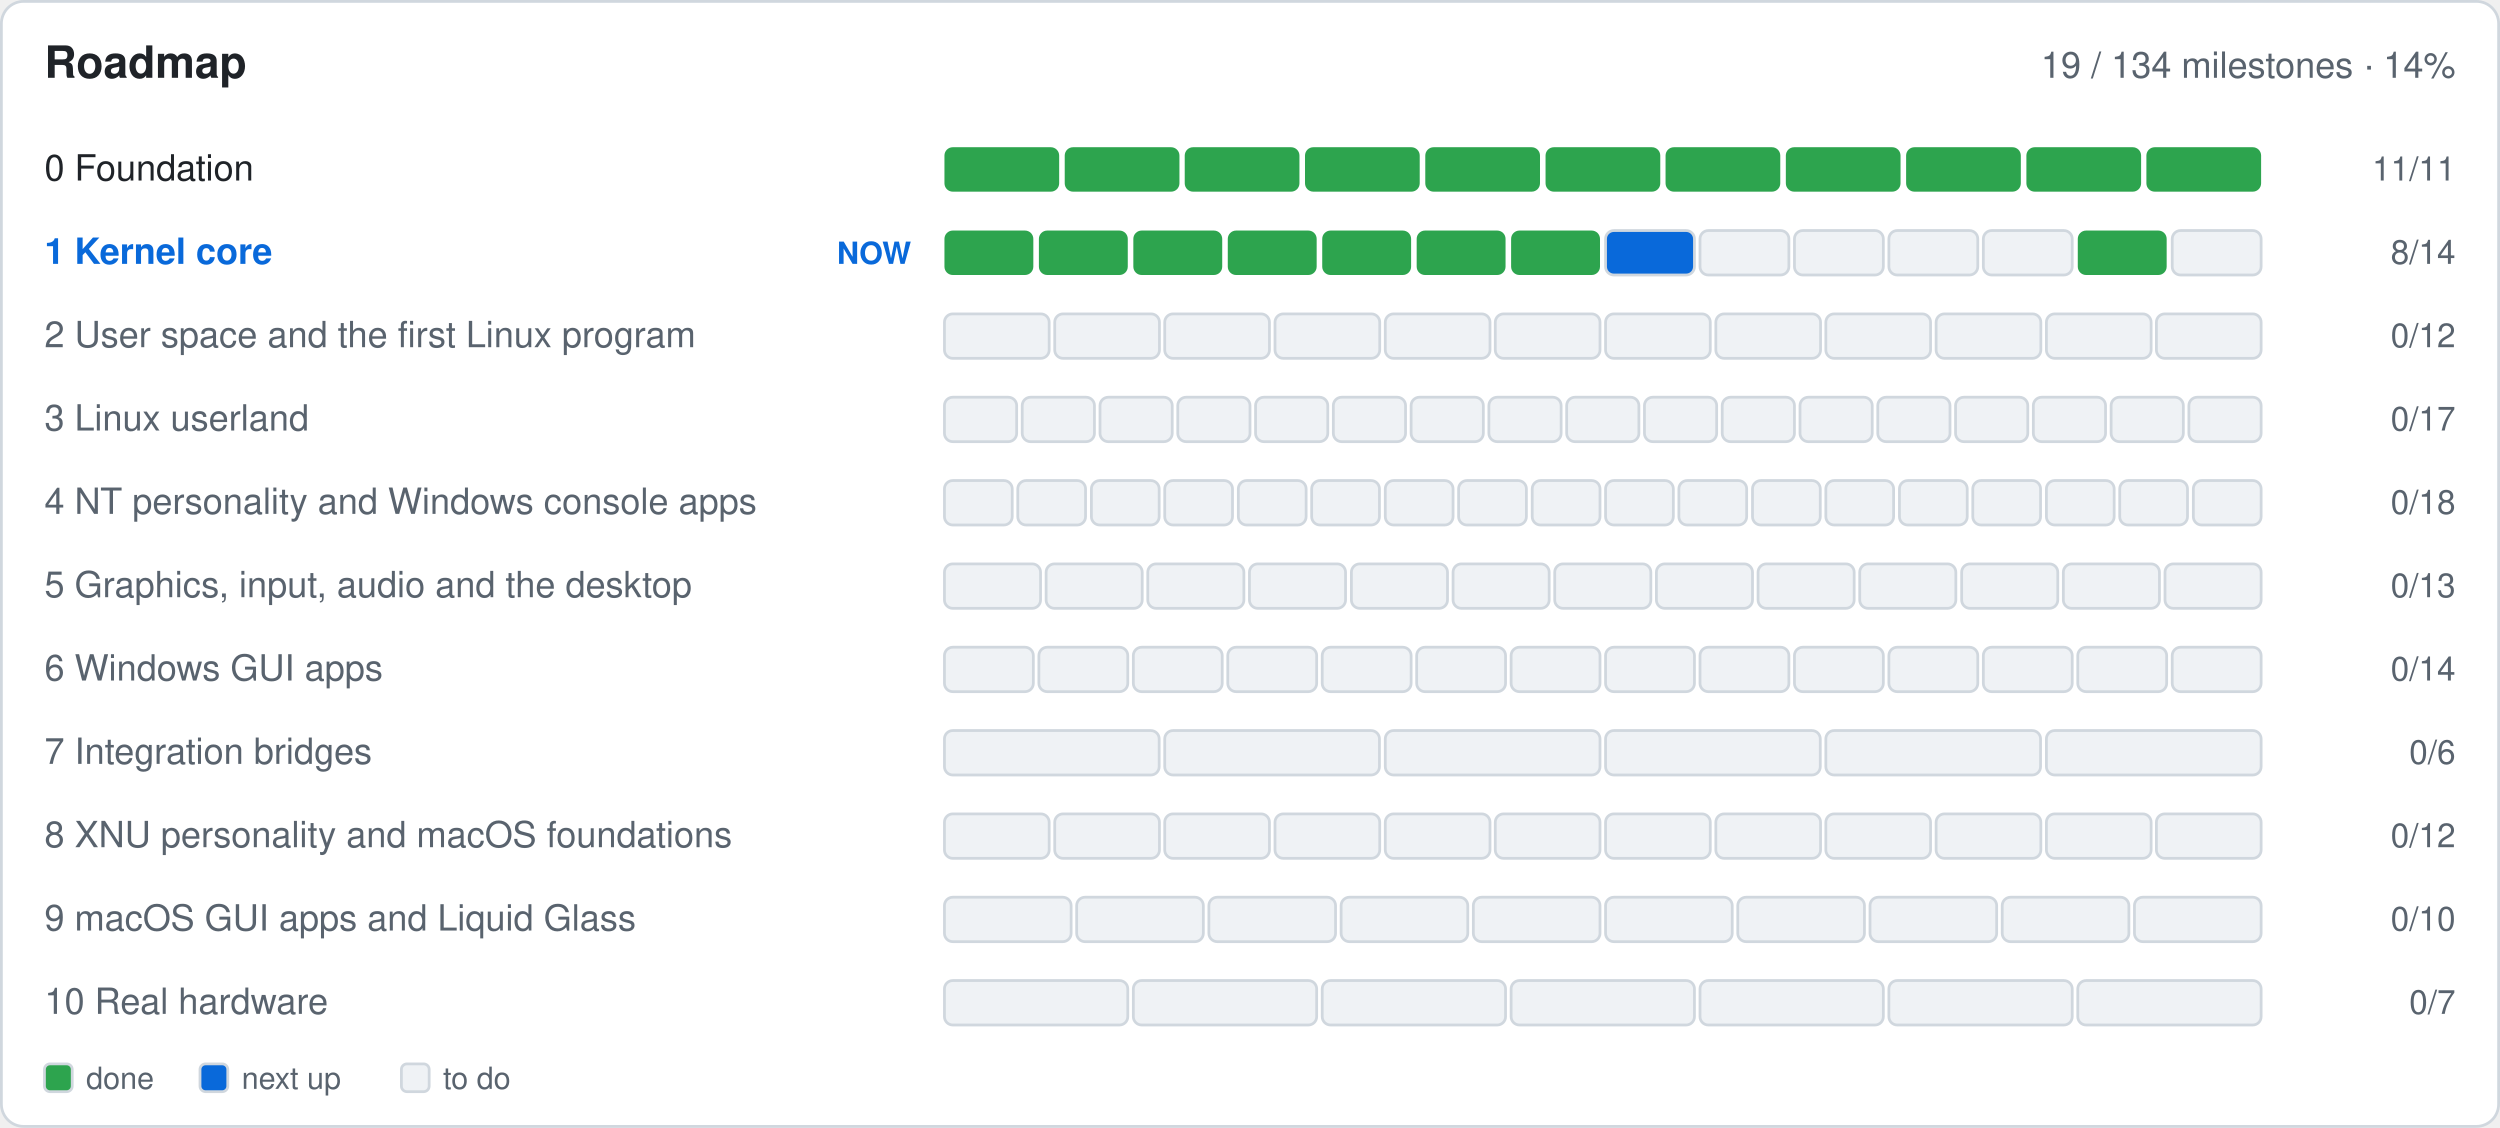
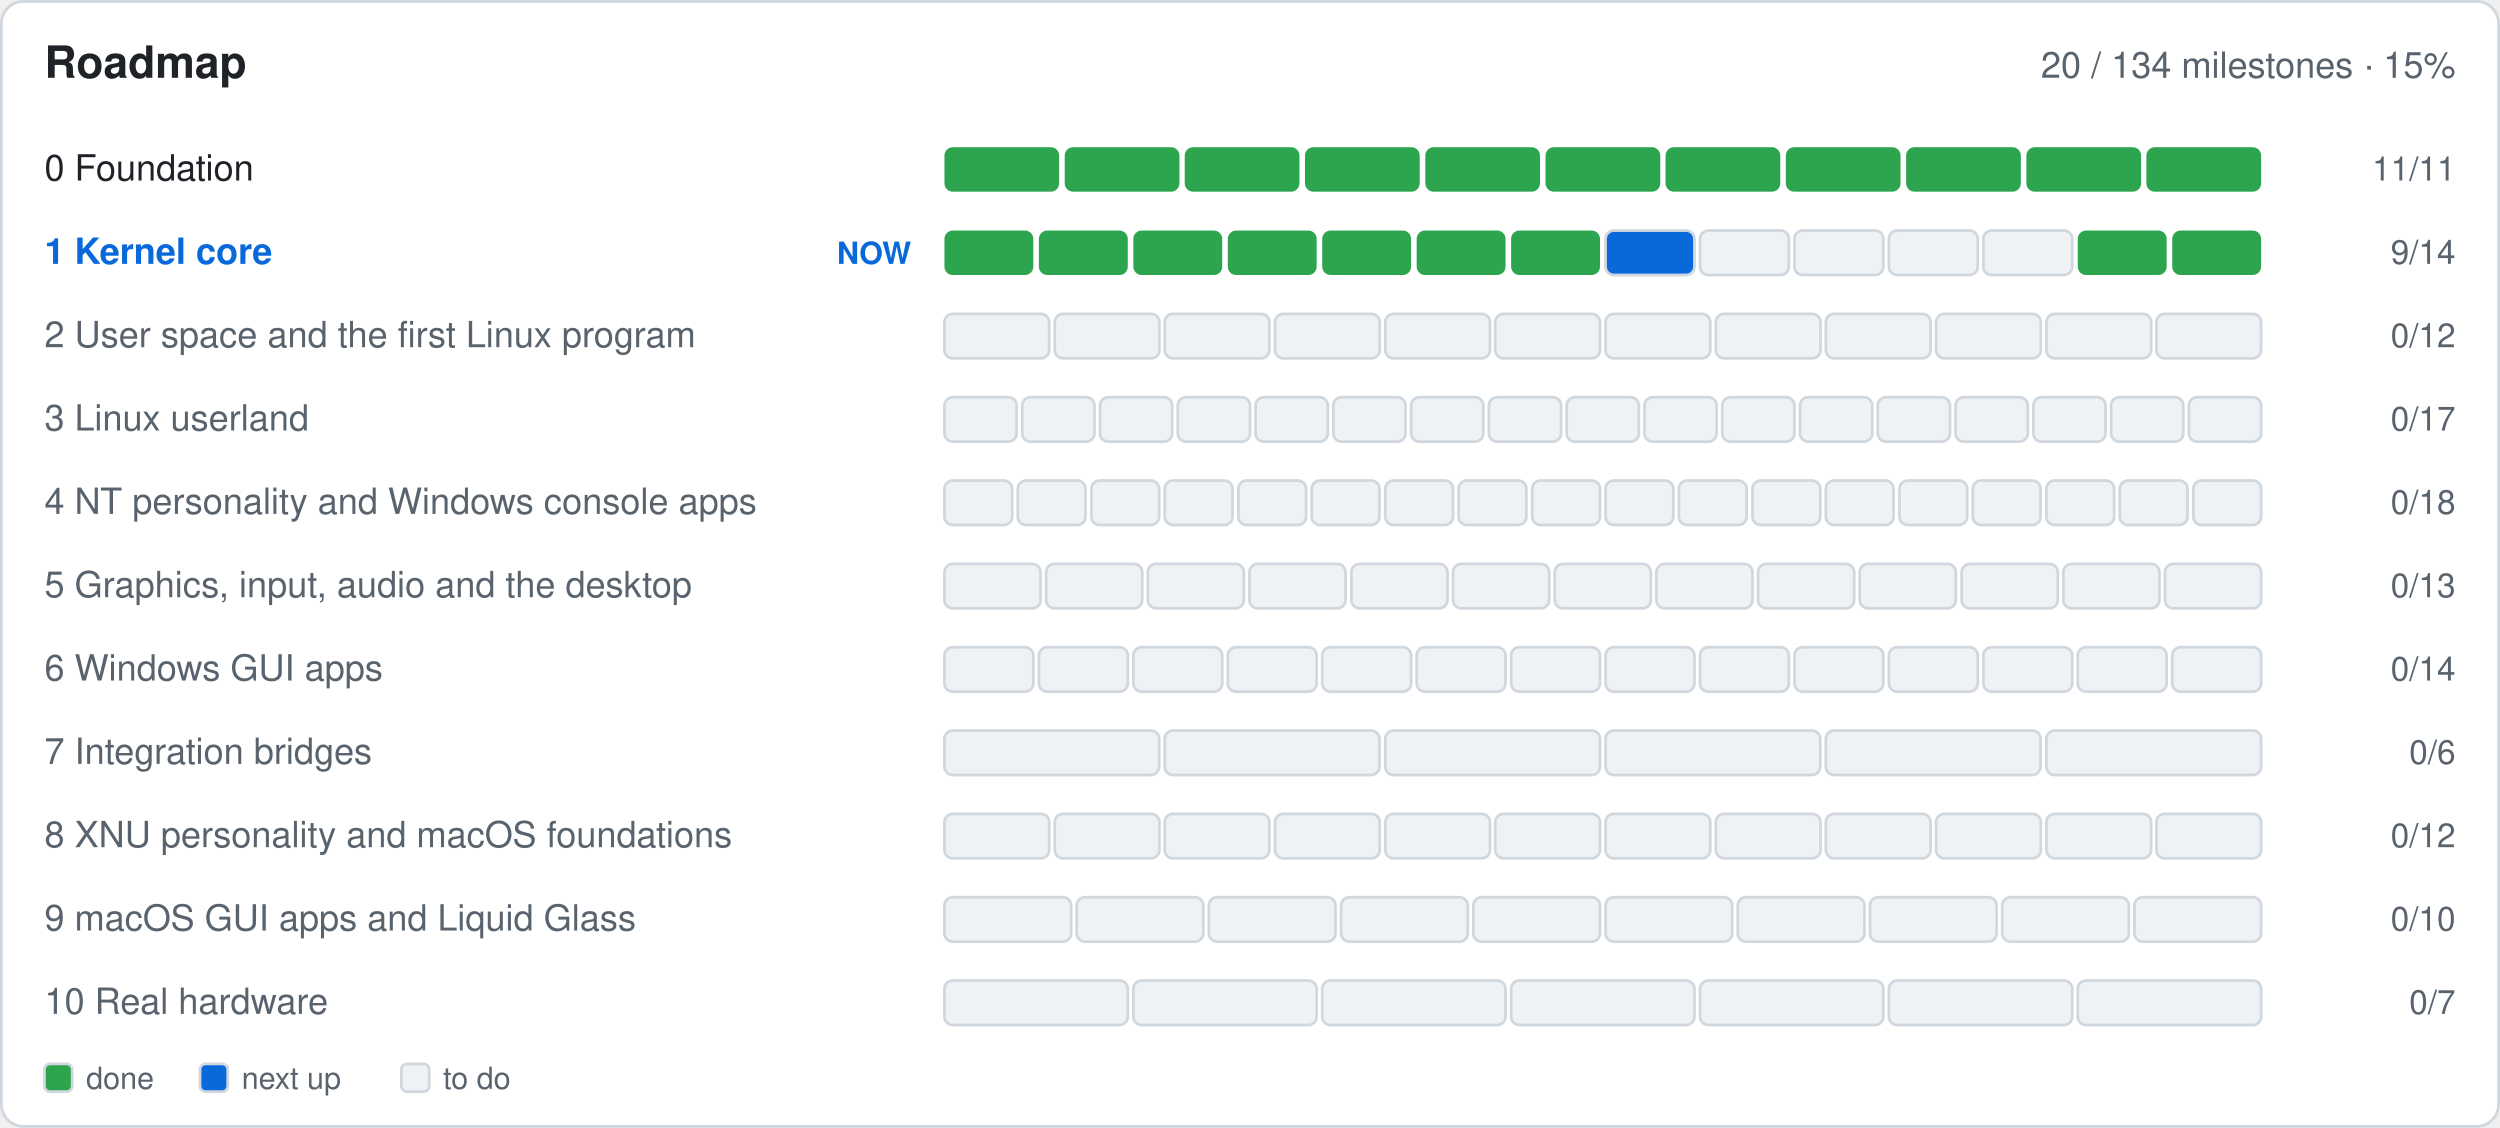
- <svg xmlns="http://www.w3.org/2000/svg" width="900" height="406" viewBox="0 0 900 406" role="img" aria-label="Roadmap: 19 of 134 milestones done">
+ <svg xmlns="http://www.w3.org/2000/svg" width="900" height="406" viewBox="0 0 900 406" role="img" aria-label="Roadmap: 20 of 134 milestones done">
  <rect x="0.5" y="0.5" width="899.0" height="405.0" fill="#ffffff" rx="8" stroke="#d0d7de" />
  <text x="16.0" y="28.0" font-family="-apple-system,BlinkMacSystemFont,'Segoe UI',Helvetica,Arial,sans-serif" font-size="16" font-weight="600" fill="#1f2328" text-anchor="start">Roadmap</text>
-   <text x="884.0" y="28.0" font-family="-apple-system,BlinkMacSystemFont,'Segoe UI',Helvetica,Arial,sans-serif" font-size="13" font-weight="400" fill="#59636e" text-anchor="end">19 / 134 milestones · 14%</text>
+   <text x="884.0" y="28.0" font-family="-apple-system,BlinkMacSystemFont,'Segoe UI',Helvetica,Arial,sans-serif" font-size="13" font-weight="400" fill="#59636e" text-anchor="end">20 / 134 milestones · 15%</text>
  <text x="16.0" y="65.0" font-family="-apple-system,BlinkMacSystemFont,'Segoe UI',Helvetica,Arial,sans-serif" font-size="13" font-weight="400" fill="#1f2328" text-anchor="start"> 0  Foundation</text>
  <g>
    <rect x="340.0" y="53.0" width="41.3" height="16.0" fill="#2da44e" rx="3" />
  </g>
  <g>
    <rect x="383.3" y="53.0" width="41.3" height="16.0" fill="#2da44e" rx="3" />
  </g>
  <g>
    <rect x="426.5" y="53.0" width="41.3" height="16.0" fill="#2da44e" rx="3" />
  </g>
  <g>
    <rect x="469.8" y="53.0" width="41.3" height="16.0" fill="#2da44e" rx="3" />
  </g>
  <g>
    <rect x="513.1" y="53.0" width="41.3" height="16.0" fill="#2da44e" rx="3" />
  </g>
  <g>
    <rect x="556.4" y="53.0" width="41.3" height="16.0" fill="#2da44e" rx="3" />
  </g>
  <g>
    <rect x="599.6" y="53.0" width="41.3" height="16.0" fill="#2da44e" rx="3" />
  </g>
  <g>
    <rect x="642.9" y="53.0" width="41.3" height="16.0" fill="#2da44e" rx="3" />
  </g>
  <g>
    <rect x="686.2" y="53.0" width="41.3" height="16.0" fill="#2da44e" rx="3" />
  </g>
  <g>
    <rect x="729.5" y="53.0" width="41.3" height="16.0" fill="#2da44e" rx="3" />
  </g>
  <g>
    <rect x="772.7" y="53.0" width="41.3" height="16.0" fill="#2da44e" rx="3" />
  </g>
  <text x="884.0" y="65.0" font-family="-apple-system,BlinkMacSystemFont,'Segoe UI',Helvetica,Arial,sans-serif" font-size="12" font-weight="400" fill="#59636e" text-anchor="end">11/11</text>
  <text x="16.0" y="95.0" font-family="-apple-system,BlinkMacSystemFont,'Segoe UI',Helvetica,Arial,sans-serif" font-size="13" font-weight="600" fill="#0969da" text-anchor="start"> 1  Kernel core</text>
  <text x="328.0" y="95.0" font-family="-apple-system,BlinkMacSystemFont,'Segoe UI',Helvetica,Arial,sans-serif" font-size="11" font-weight="600" fill="#0969da" text-anchor="end">NOW</text>
  <g>
    <rect x="340.0" y="83.0" width="32.0" height="16.0" fill="#2da44e" rx="3" />
  </g>
  <g>
    <rect x="374.0" y="83.0" width="32.0" height="16.0" fill="#2da44e" rx="3" />
  </g>
  <g>
    <rect x="408.0" y="83.0" width="32.0" height="16.0" fill="#2da44e" rx="3" />
  </g>
  <g>
    <rect x="442.0" y="83.0" width="32.0" height="16.0" fill="#2da44e" rx="3" />
  </g>
  <g>
    <rect x="476.0" y="83.0" width="32.0" height="16.0" fill="#2da44e" rx="3" />
  </g>
  <g>
    <rect x="510.0" y="83.0" width="32.0" height="16.0" fill="#2da44e" rx="3" />
  </g>
  <g>
    <rect x="544.0" y="83.0" width="32.0" height="16.0" fill="#2da44e" rx="3" />
  </g>
  <g>
    <rect x="578.0" y="83.0" width="32.0" height="16.0" fill="#0969da" rx="3" stroke="#d0d7de" />
  </g>
  <g>
    <rect x="612.0" y="83.0" width="32.0" height="16.0" fill="#eff2f5" rx="3" stroke="#d0d7de" />
  </g>
  <g>
    <rect x="646.0" y="83.0" width="32.0" height="16.0" fill="#eff2f5" rx="3" stroke="#d0d7de" />
  </g>
  <g>
    <rect x="680.0" y="83.0" width="32.0" height="16.0" fill="#eff2f5" rx="3" stroke="#d0d7de" />
  </g>
  <g>
    <rect x="714.0" y="83.0" width="32.0" height="16.0" fill="#eff2f5" rx="3" stroke="#d0d7de" />
  </g>
  <g>
    <rect x="748.0" y="83.0" width="32.0" height="16.0" fill="#2da44e" rx="3" />
  </g>
  <g>
-     <rect x="782.0" y="83.0" width="32.0" height="16.0" fill="#eff2f5" rx="3" stroke="#d0d7de" />
-   </g>
-   <text x="884.0" y="95.0" font-family="-apple-system,BlinkMacSystemFont,'Segoe UI',Helvetica,Arial,sans-serif" font-size="12" font-weight="400" fill="#59636e" text-anchor="end">8/14</text>
+     <rect x="782.0" y="83.0" width="32.0" height="16.0" fill="#2da44e" rx="3" />
+   </g>
+   <text x="884.0" y="95.0" font-family="-apple-system,BlinkMacSystemFont,'Segoe UI',Helvetica,Arial,sans-serif" font-size="12" font-weight="400" fill="#59636e" text-anchor="end">9/14</text>
  <text x="16.0" y="125.0" font-family="-apple-system,BlinkMacSystemFont,'Segoe UI',Helvetica,Arial,sans-serif" font-size="13" font-weight="400" fill="#59636e" text-anchor="start"> 2  User space and the first Linux program</text>
  <g>
    <rect x="340.0" y="113.0" width="37.7" height="16.0" fill="#eff2f5" rx="3" stroke="#d0d7de" />
  </g>
  <g>
    <rect x="379.7" y="113.0" width="37.7" height="16.0" fill="#eff2f5" rx="3" stroke="#d0d7de" />
  </g>
  <g>
    <rect x="419.3" y="113.0" width="37.7" height="16.0" fill="#eff2f5" rx="3" stroke="#d0d7de" />
  </g>
  <g>
    <rect x="459.0" y="113.0" width="37.7" height="16.0" fill="#eff2f5" rx="3" stroke="#d0d7de" />
  </g>
  <g>
    <rect x="498.7" y="113.0" width="37.7" height="16.0" fill="#eff2f5" rx="3" stroke="#d0d7de" />
  </g>
  <g>
    <rect x="538.3" y="113.0" width="37.7" height="16.0" fill="#eff2f5" rx="3" stroke="#d0d7de" />
  </g>
  <g>
    <rect x="578.0" y="113.0" width="37.7" height="16.0" fill="#eff2f5" rx="3" stroke="#d0d7de" />
  </g>
  <g>
    <rect x="617.7" y="113.0" width="37.7" height="16.0" fill="#eff2f5" rx="3" stroke="#d0d7de" />
  </g>
  <g>
    <rect x="657.3" y="113.0" width="37.7" height="16.0" fill="#eff2f5" rx="3" stroke="#d0d7de" />
  </g>
  <g>
    <rect x="697.0" y="113.0" width="37.7" height="16.0" fill="#eff2f5" rx="3" stroke="#d0d7de" />
  </g>
  <g>
    <rect x="736.7" y="113.0" width="37.7" height="16.0" fill="#eff2f5" rx="3" stroke="#d0d7de" />
  </g>
  <g>
    <rect x="776.3" y="113.0" width="37.7" height="16.0" fill="#eff2f5" rx="3" stroke="#d0d7de" />
  </g>
  <text x="884.0" y="125.0" font-family="-apple-system,BlinkMacSystemFont,'Segoe UI',Helvetica,Arial,sans-serif" font-size="12" font-weight="400" fill="#59636e" text-anchor="end">0/12</text>
  <text x="16.0" y="155.0" font-family="-apple-system,BlinkMacSystemFont,'Segoe UI',Helvetica,Arial,sans-serif" font-size="13" font-weight="400" fill="#59636e" text-anchor="start"> 3  Linux userland</text>
  <g>
    <rect x="340.0" y="143.0" width="26.0" height="16.0" fill="#eff2f5" rx="3" stroke="#d0d7de" />
  </g>
  <g>
    <rect x="368.0" y="143.0" width="26.0" height="16.0" fill="#eff2f5" rx="3" stroke="#d0d7de" />
  </g>
  <g>
    <rect x="396.0" y="143.0" width="26.0" height="16.0" fill="#eff2f5" rx="3" stroke="#d0d7de" />
  </g>
  <g>
    <rect x="424.0" y="143.0" width="26.0" height="16.0" fill="#eff2f5" rx="3" stroke="#d0d7de" />
  </g>
  <g>
    <rect x="452.0" y="143.0" width="26.0" height="16.0" fill="#eff2f5" rx="3" stroke="#d0d7de" />
  </g>
  <g>
    <rect x="480.0" y="143.0" width="26.0" height="16.0" fill="#eff2f5" rx="3" stroke="#d0d7de" />
  </g>
  <g>
    <rect x="508.0" y="143.0" width="26.0" height="16.0" fill="#eff2f5" rx="3" stroke="#d0d7de" />
  </g>
  <g>
    <rect x="536.0" y="143.0" width="26.0" height="16.0" fill="#eff2f5" rx="3" stroke="#d0d7de" />
  </g>
  <g>
    <rect x="564.0" y="143.0" width="26.0" height="16.0" fill="#eff2f5" rx="3" stroke="#d0d7de" />
  </g>
  <g>
    <rect x="592.0" y="143.0" width="26.0" height="16.0" fill="#eff2f5" rx="3" stroke="#d0d7de" />
  </g>
  <g>
    <rect x="620.0" y="143.0" width="26.0" height="16.0" fill="#eff2f5" rx="3" stroke="#d0d7de" />
  </g>
  <g>
    <rect x="648.0" y="143.0" width="26.0" height="16.0" fill="#eff2f5" rx="3" stroke="#d0d7de" />
  </g>
  <g>
    <rect x="676.0" y="143.0" width="26.0" height="16.0" fill="#eff2f5" rx="3" stroke="#d0d7de" />
  </g>
  <g>
    <rect x="704.0" y="143.0" width="26.0" height="16.0" fill="#eff2f5" rx="3" stroke="#d0d7de" />
  </g>
  <g>
    <rect x="732.0" y="143.0" width="26.0" height="16.0" fill="#eff2f5" rx="3" stroke="#d0d7de" />
  </g>
  <g>
    <rect x="760.0" y="143.0" width="26.0" height="16.0" fill="#eff2f5" rx="3" stroke="#d0d7de" />
  </g>
  <g>
    <rect x="788.0" y="143.0" width="26.0" height="16.0" fill="#eff2f5" rx="3" stroke="#d0d7de" />
  </g>
  <text x="884.0" y="155.0" font-family="-apple-system,BlinkMacSystemFont,'Segoe UI',Helvetica,Arial,sans-serif" font-size="12" font-weight="400" fill="#59636e" text-anchor="end">0/17</text>
  <text x="16.0" y="185.0" font-family="-apple-system,BlinkMacSystemFont,'Segoe UI',Helvetica,Arial,sans-serif" font-size="13" font-weight="400" fill="#59636e" text-anchor="start"> 4  NT personality and Windows console apps</text>
  <g>
    <rect x="340.0" y="173.0" width="24.4" height="16.0" fill="#eff2f5" rx="3" stroke="#d0d7de" />
  </g>
  <g>
    <rect x="366.4" y="173.0" width="24.4" height="16.0" fill="#eff2f5" rx="3" stroke="#d0d7de" />
  </g>
  <g>
    <rect x="392.9" y="173.0" width="24.4" height="16.0" fill="#eff2f5" rx="3" stroke="#d0d7de" />
  </g>
  <g>
    <rect x="419.3" y="173.0" width="24.4" height="16.0" fill="#eff2f5" rx="3" stroke="#d0d7de" />
  </g>
  <g>
    <rect x="445.8" y="173.0" width="24.4" height="16.0" fill="#eff2f5" rx="3" stroke="#d0d7de" />
  </g>
  <g>
    <rect x="472.2" y="173.0" width="24.4" height="16.0" fill="#eff2f5" rx="3" stroke="#d0d7de" />
  </g>
  <g>
    <rect x="498.7" y="173.0" width="24.4" height="16.0" fill="#eff2f5" rx="3" stroke="#d0d7de" />
  </g>
  <g>
    <rect x="525.1" y="173.0" width="24.4" height="16.0" fill="#eff2f5" rx="3" stroke="#d0d7de" />
  </g>
  <g>
    <rect x="551.6" y="173.0" width="24.4" height="16.0" fill="#eff2f5" rx="3" stroke="#d0d7de" />
  </g>
  <g>
    <rect x="578.0" y="173.0" width="24.4" height="16.0" fill="#eff2f5" rx="3" stroke="#d0d7de" />
  </g>
  <g>
    <rect x="604.4" y="173.0" width="24.4" height="16.0" fill="#eff2f5" rx="3" stroke="#d0d7de" />
  </g>
  <g>
    <rect x="630.9" y="173.0" width="24.4" height="16.0" fill="#eff2f5" rx="3" stroke="#d0d7de" />
  </g>
  <g>
    <rect x="657.3" y="173.0" width="24.4" height="16.0" fill="#eff2f5" rx="3" stroke="#d0d7de" />
  </g>
  <g>
    <rect x="683.8" y="173.0" width="24.4" height="16.0" fill="#eff2f5" rx="3" stroke="#d0d7de" />
  </g>
  <g>
    <rect x="710.2" y="173.0" width="24.4" height="16.0" fill="#eff2f5" rx="3" stroke="#d0d7de" />
  </g>
  <g>
    <rect x="736.7" y="173.0" width="24.4" height="16.0" fill="#eff2f5" rx="3" stroke="#d0d7de" />
  </g>
  <g>
    <rect x="763.1" y="173.0" width="24.4" height="16.0" fill="#eff2f5" rx="3" stroke="#d0d7de" />
  </g>
  <g>
    <rect x="789.6" y="173.0" width="24.4" height="16.0" fill="#eff2f5" rx="3" stroke="#d0d7de" />
  </g>
  <text x="884.0" y="185.0" font-family="-apple-system,BlinkMacSystemFont,'Segoe UI',Helvetica,Arial,sans-serif" font-size="12" font-weight="400" fill="#59636e" text-anchor="end">0/18</text>
  <text x="16.0" y="215.0" font-family="-apple-system,BlinkMacSystemFont,'Segoe UI',Helvetica,Arial,sans-serif" font-size="13" font-weight="400" fill="#59636e" text-anchor="start"> 5  Graphics, input, audio and the desktop</text>
  <g>
    <rect x="340.0" y="203.0" width="34.6" height="16.0" fill="#eff2f5" rx="3" stroke="#d0d7de" />
  </g>
  <g>
    <rect x="376.6" y="203.0" width="34.6" height="16.0" fill="#eff2f5" rx="3" stroke="#d0d7de" />
  </g>
  <g>
    <rect x="413.2" y="203.0" width="34.6" height="16.0" fill="#eff2f5" rx="3" stroke="#d0d7de" />
  </g>
  <g>
    <rect x="449.8" y="203.0" width="34.6" height="16.0" fill="#eff2f5" rx="3" stroke="#d0d7de" />
  </g>
  <g>
    <rect x="486.5" y="203.0" width="34.6" height="16.0" fill="#eff2f5" rx="3" stroke="#d0d7de" />
  </g>
  <g>
    <rect x="523.1" y="203.0" width="34.6" height="16.0" fill="#eff2f5" rx="3" stroke="#d0d7de" />
  </g>
  <g>
    <rect x="559.7" y="203.0" width="34.6" height="16.0" fill="#eff2f5" rx="3" stroke="#d0d7de" />
  </g>
  <g>
    <rect x="596.3" y="203.0" width="34.6" height="16.0" fill="#eff2f5" rx="3" stroke="#d0d7de" />
  </g>
  <g>
    <rect x="632.9" y="203.0" width="34.6" height="16.0" fill="#eff2f5" rx="3" stroke="#d0d7de" />
  </g>
  <g>
    <rect x="669.5" y="203.0" width="34.6" height="16.0" fill="#eff2f5" rx="3" stroke="#d0d7de" />
  </g>
  <g>
    <rect x="706.2" y="203.0" width="34.6" height="16.0" fill="#eff2f5" rx="3" stroke="#d0d7de" />
  </g>
  <g>
    <rect x="742.8" y="203.0" width="34.6" height="16.0" fill="#eff2f5" rx="3" stroke="#d0d7de" />
  </g>
  <g>
    <rect x="779.4" y="203.0" width="34.6" height="16.0" fill="#eff2f5" rx="3" stroke="#d0d7de" />
  </g>
  <text x="884.0" y="215.0" font-family="-apple-system,BlinkMacSystemFont,'Segoe UI',Helvetica,Arial,sans-serif" font-size="12" font-weight="400" fill="#59636e" text-anchor="end">0/13</text>
  <text x="16.0" y="245.0" font-family="-apple-system,BlinkMacSystemFont,'Segoe UI',Helvetica,Arial,sans-serif" font-size="13" font-weight="400" fill="#59636e" text-anchor="start"> 6  Windows GUI apps</text>
  <g>
    <rect x="340.0" y="233.0" width="32.0" height="16.0" fill="#eff2f5" rx="3" stroke="#d0d7de" />
  </g>
  <g>
    <rect x="374.0" y="233.0" width="32.0" height="16.0" fill="#eff2f5" rx="3" stroke="#d0d7de" />
  </g>
  <g>
    <rect x="408.0" y="233.0" width="32.0" height="16.0" fill="#eff2f5" rx="3" stroke="#d0d7de" />
  </g>
  <g>
    <rect x="442.0" y="233.0" width="32.0" height="16.0" fill="#eff2f5" rx="3" stroke="#d0d7de" />
  </g>
  <g>
    <rect x="476.0" y="233.0" width="32.0" height="16.0" fill="#eff2f5" rx="3" stroke="#d0d7de" />
  </g>
  <g>
    <rect x="510.0" y="233.0" width="32.0" height="16.0" fill="#eff2f5" rx="3" stroke="#d0d7de" />
  </g>
  <g>
    <rect x="544.0" y="233.0" width="32.0" height="16.0" fill="#eff2f5" rx="3" stroke="#d0d7de" />
  </g>
  <g>
    <rect x="578.0" y="233.0" width="32.0" height="16.0" fill="#eff2f5" rx="3" stroke="#d0d7de" />
  </g>
  <g>
    <rect x="612.0" y="233.0" width="32.0" height="16.0" fill="#eff2f5" rx="3" stroke="#d0d7de" />
  </g>
  <g>
    <rect x="646.0" y="233.0" width="32.0" height="16.0" fill="#eff2f5" rx="3" stroke="#d0d7de" />
  </g>
  <g>
    <rect x="680.0" y="233.0" width="32.0" height="16.0" fill="#eff2f5" rx="3" stroke="#d0d7de" />
  </g>
  <g>
    <rect x="714.0" y="233.0" width="32.0" height="16.0" fill="#eff2f5" rx="3" stroke="#d0d7de" />
  </g>
  <g>
    <rect x="748.0" y="233.0" width="32.0" height="16.0" fill="#eff2f5" rx="3" stroke="#d0d7de" />
  </g>
  <g>
    <rect x="782.0" y="233.0" width="32.0" height="16.0" fill="#eff2f5" rx="3" stroke="#d0d7de" />
  </g>
  <text x="884.0" y="245.0" font-family="-apple-system,BlinkMacSystemFont,'Segoe UI',Helvetica,Arial,sans-serif" font-size="12" font-weight="400" fill="#59636e" text-anchor="end">0/14</text>
  <text x="16.0" y="275.0" font-family="-apple-system,BlinkMacSystemFont,'Segoe UI',Helvetica,Arial,sans-serif" font-size="13" font-weight="400" fill="#59636e" text-anchor="start"> 7  Integration bridges</text>
  <g>
    <rect x="340.0" y="263.0" width="77.3" height="16.0" fill="#eff2f5" rx="3" stroke="#d0d7de" />
  </g>
  <g>
    <rect x="419.3" y="263.0" width="77.3" height="16.0" fill="#eff2f5" rx="3" stroke="#d0d7de" />
  </g>
  <g>
    <rect x="498.7" y="263.0" width="77.3" height="16.0" fill="#eff2f5" rx="3" stroke="#d0d7de" />
  </g>
  <g>
    <rect x="578.0" y="263.0" width="77.3" height="16.0" fill="#eff2f5" rx="3" stroke="#d0d7de" />
  </g>
  <g>
    <rect x="657.3" y="263.0" width="77.3" height="16.0" fill="#eff2f5" rx="3" stroke="#d0d7de" />
  </g>
  <g>
    <rect x="736.7" y="263.0" width="77.3" height="16.0" fill="#eff2f5" rx="3" stroke="#d0d7de" />
  </g>
  <text x="884.0" y="275.0" font-family="-apple-system,BlinkMacSystemFont,'Segoe UI',Helvetica,Arial,sans-serif" font-size="12" font-weight="400" fill="#59636e" text-anchor="end">0/6</text>
  <text x="16.0" y="305.0" font-family="-apple-system,BlinkMacSystemFont,'Segoe UI',Helvetica,Arial,sans-serif" font-size="13" font-weight="400" fill="#59636e" text-anchor="start"> 8  XNU personality and macOS foundations</text>
  <g>
    <rect x="340.0" y="293.0" width="37.7" height="16.0" fill="#eff2f5" rx="3" stroke="#d0d7de" />
  </g>
  <g>
    <rect x="379.7" y="293.0" width="37.7" height="16.0" fill="#eff2f5" rx="3" stroke="#d0d7de" />
  </g>
  <g>
    <rect x="419.3" y="293.0" width="37.7" height="16.0" fill="#eff2f5" rx="3" stroke="#d0d7de" />
  </g>
  <g>
    <rect x="459.0" y="293.0" width="37.7" height="16.0" fill="#eff2f5" rx="3" stroke="#d0d7de" />
  </g>
  <g>
    <rect x="498.7" y="293.0" width="37.7" height="16.0" fill="#eff2f5" rx="3" stroke="#d0d7de" />
  </g>
  <g>
    <rect x="538.3" y="293.0" width="37.7" height="16.0" fill="#eff2f5" rx="3" stroke="#d0d7de" />
  </g>
  <g>
    <rect x="578.0" y="293.0" width="37.7" height="16.0" fill="#eff2f5" rx="3" stroke="#d0d7de" />
  </g>
  <g>
    <rect x="617.7" y="293.0" width="37.7" height="16.0" fill="#eff2f5" rx="3" stroke="#d0d7de" />
  </g>
  <g>
    <rect x="657.3" y="293.0" width="37.7" height="16.0" fill="#eff2f5" rx="3" stroke="#d0d7de" />
  </g>
  <g>
    <rect x="697.0" y="293.0" width="37.7" height="16.0" fill="#eff2f5" rx="3" stroke="#d0d7de" />
  </g>
  <g>
    <rect x="736.7" y="293.0" width="37.7" height="16.0" fill="#eff2f5" rx="3" stroke="#d0d7de" />
  </g>
  <g>
    <rect x="776.3" y="293.0" width="37.7" height="16.0" fill="#eff2f5" rx="3" stroke="#d0d7de" />
  </g>
  <text x="884.0" y="305.0" font-family="-apple-system,BlinkMacSystemFont,'Segoe UI',Helvetica,Arial,sans-serif" font-size="12" font-weight="400" fill="#59636e" text-anchor="end">0/12</text>
  <text x="16.0" y="335.0" font-family="-apple-system,BlinkMacSystemFont,'Segoe UI',Helvetica,Arial,sans-serif" font-size="13" font-weight="400" fill="#59636e" text-anchor="start"> 9  macOS GUI apps and Liquid Glass</text>
  <g>
    <rect x="340.0" y="323.0" width="45.6" height="16.0" fill="#eff2f5" rx="3" stroke="#d0d7de" />
  </g>
  <g>
    <rect x="387.6" y="323.0" width="45.6" height="16.0" fill="#eff2f5" rx="3" stroke="#d0d7de" />
  </g>
  <g>
    <rect x="435.2" y="323.0" width="45.6" height="16.0" fill="#eff2f5" rx="3" stroke="#d0d7de" />
  </g>
  <g>
    <rect x="482.8" y="323.0" width="45.6" height="16.0" fill="#eff2f5" rx="3" stroke="#d0d7de" />
  </g>
  <g>
    <rect x="530.4" y="323.0" width="45.6" height="16.0" fill="#eff2f5" rx="3" stroke="#d0d7de" />
  </g>
  <g>
    <rect x="578.0" y="323.0" width="45.6" height="16.0" fill="#eff2f5" rx="3" stroke="#d0d7de" />
  </g>
  <g>
    <rect x="625.6" y="323.0" width="45.6" height="16.0" fill="#eff2f5" rx="3" stroke="#d0d7de" />
  </g>
  <g>
    <rect x="673.2" y="323.0" width="45.6" height="16.0" fill="#eff2f5" rx="3" stroke="#d0d7de" />
  </g>
  <g>
    <rect x="720.8" y="323.0" width="45.6" height="16.0" fill="#eff2f5" rx="3" stroke="#d0d7de" />
  </g>
  <g>
    <rect x="768.4" y="323.0" width="45.6" height="16.0" fill="#eff2f5" rx="3" stroke="#d0d7de" />
  </g>
  <text x="884.0" y="335.0" font-family="-apple-system,BlinkMacSystemFont,'Segoe UI',Helvetica,Arial,sans-serif" font-size="12" font-weight="400" fill="#59636e" text-anchor="end">0/10</text>
  <text x="16.0" y="365.0" font-family="-apple-system,BlinkMacSystemFont,'Segoe UI',Helvetica,Arial,sans-serif" font-size="13" font-weight="400" fill="#59636e" text-anchor="start">10  Real hardware</text>
  <g>
    <rect x="340.0" y="353.0" width="66.0" height="16.0" fill="#eff2f5" rx="3" stroke="#d0d7de" />
  </g>
  <g>
    <rect x="408.0" y="353.0" width="66.0" height="16.0" fill="#eff2f5" rx="3" stroke="#d0d7de" />
  </g>
  <g>
    <rect x="476.0" y="353.0" width="66.0" height="16.0" fill="#eff2f5" rx="3" stroke="#d0d7de" />
  </g>
  <g>
    <rect x="544.0" y="353.0" width="66.0" height="16.0" fill="#eff2f5" rx="3" stroke="#d0d7de" />
  </g>
  <g>
    <rect x="612.0" y="353.0" width="66.0" height="16.0" fill="#eff2f5" rx="3" stroke="#d0d7de" />
  </g>
  <g>
    <rect x="680.0" y="353.0" width="66.0" height="16.0" fill="#eff2f5" rx="3" stroke="#d0d7de" />
  </g>
  <g>
    <rect x="748.0" y="353.0" width="66.0" height="16.0" fill="#eff2f5" rx="3" stroke="#d0d7de" />
  </g>
  <text x="884.0" y="365.0" font-family="-apple-system,BlinkMacSystemFont,'Segoe UI',Helvetica,Arial,sans-serif" font-size="12" font-weight="400" fill="#59636e" text-anchor="end">0/7</text>
  <rect x="16.0" y="383.0" width="10.0" height="10.0" fill="#2da44e" rx="2" stroke="#d0d7de" />
  <text x="31.0" y="392.0" font-family="-apple-system,BlinkMacSystemFont,'Segoe UI',Helvetica,Arial,sans-serif" font-size="11" font-weight="400" fill="#59636e" text-anchor="start">done</text>
  <rect x="72.0" y="383.0" width="10.0" height="10.0" fill="#0969da" rx="2" stroke="#d0d7de" />
  <text x="87.0" y="392.0" font-family="-apple-system,BlinkMacSystemFont,'Segoe UI',Helvetica,Arial,sans-serif" font-size="11" font-weight="400" fill="#59636e" text-anchor="start">next up</text>
  <rect x="144.5" y="383.0" width="10.0" height="10.0" fill="#eff2f5" rx="2" stroke="#d0d7de" />
  <text x="159.5" y="392.0" font-family="-apple-system,BlinkMacSystemFont,'Segoe UI',Helvetica,Arial,sans-serif" font-size="11" font-weight="400" fill="#59636e" text-anchor="start">to do</text>
</svg>
